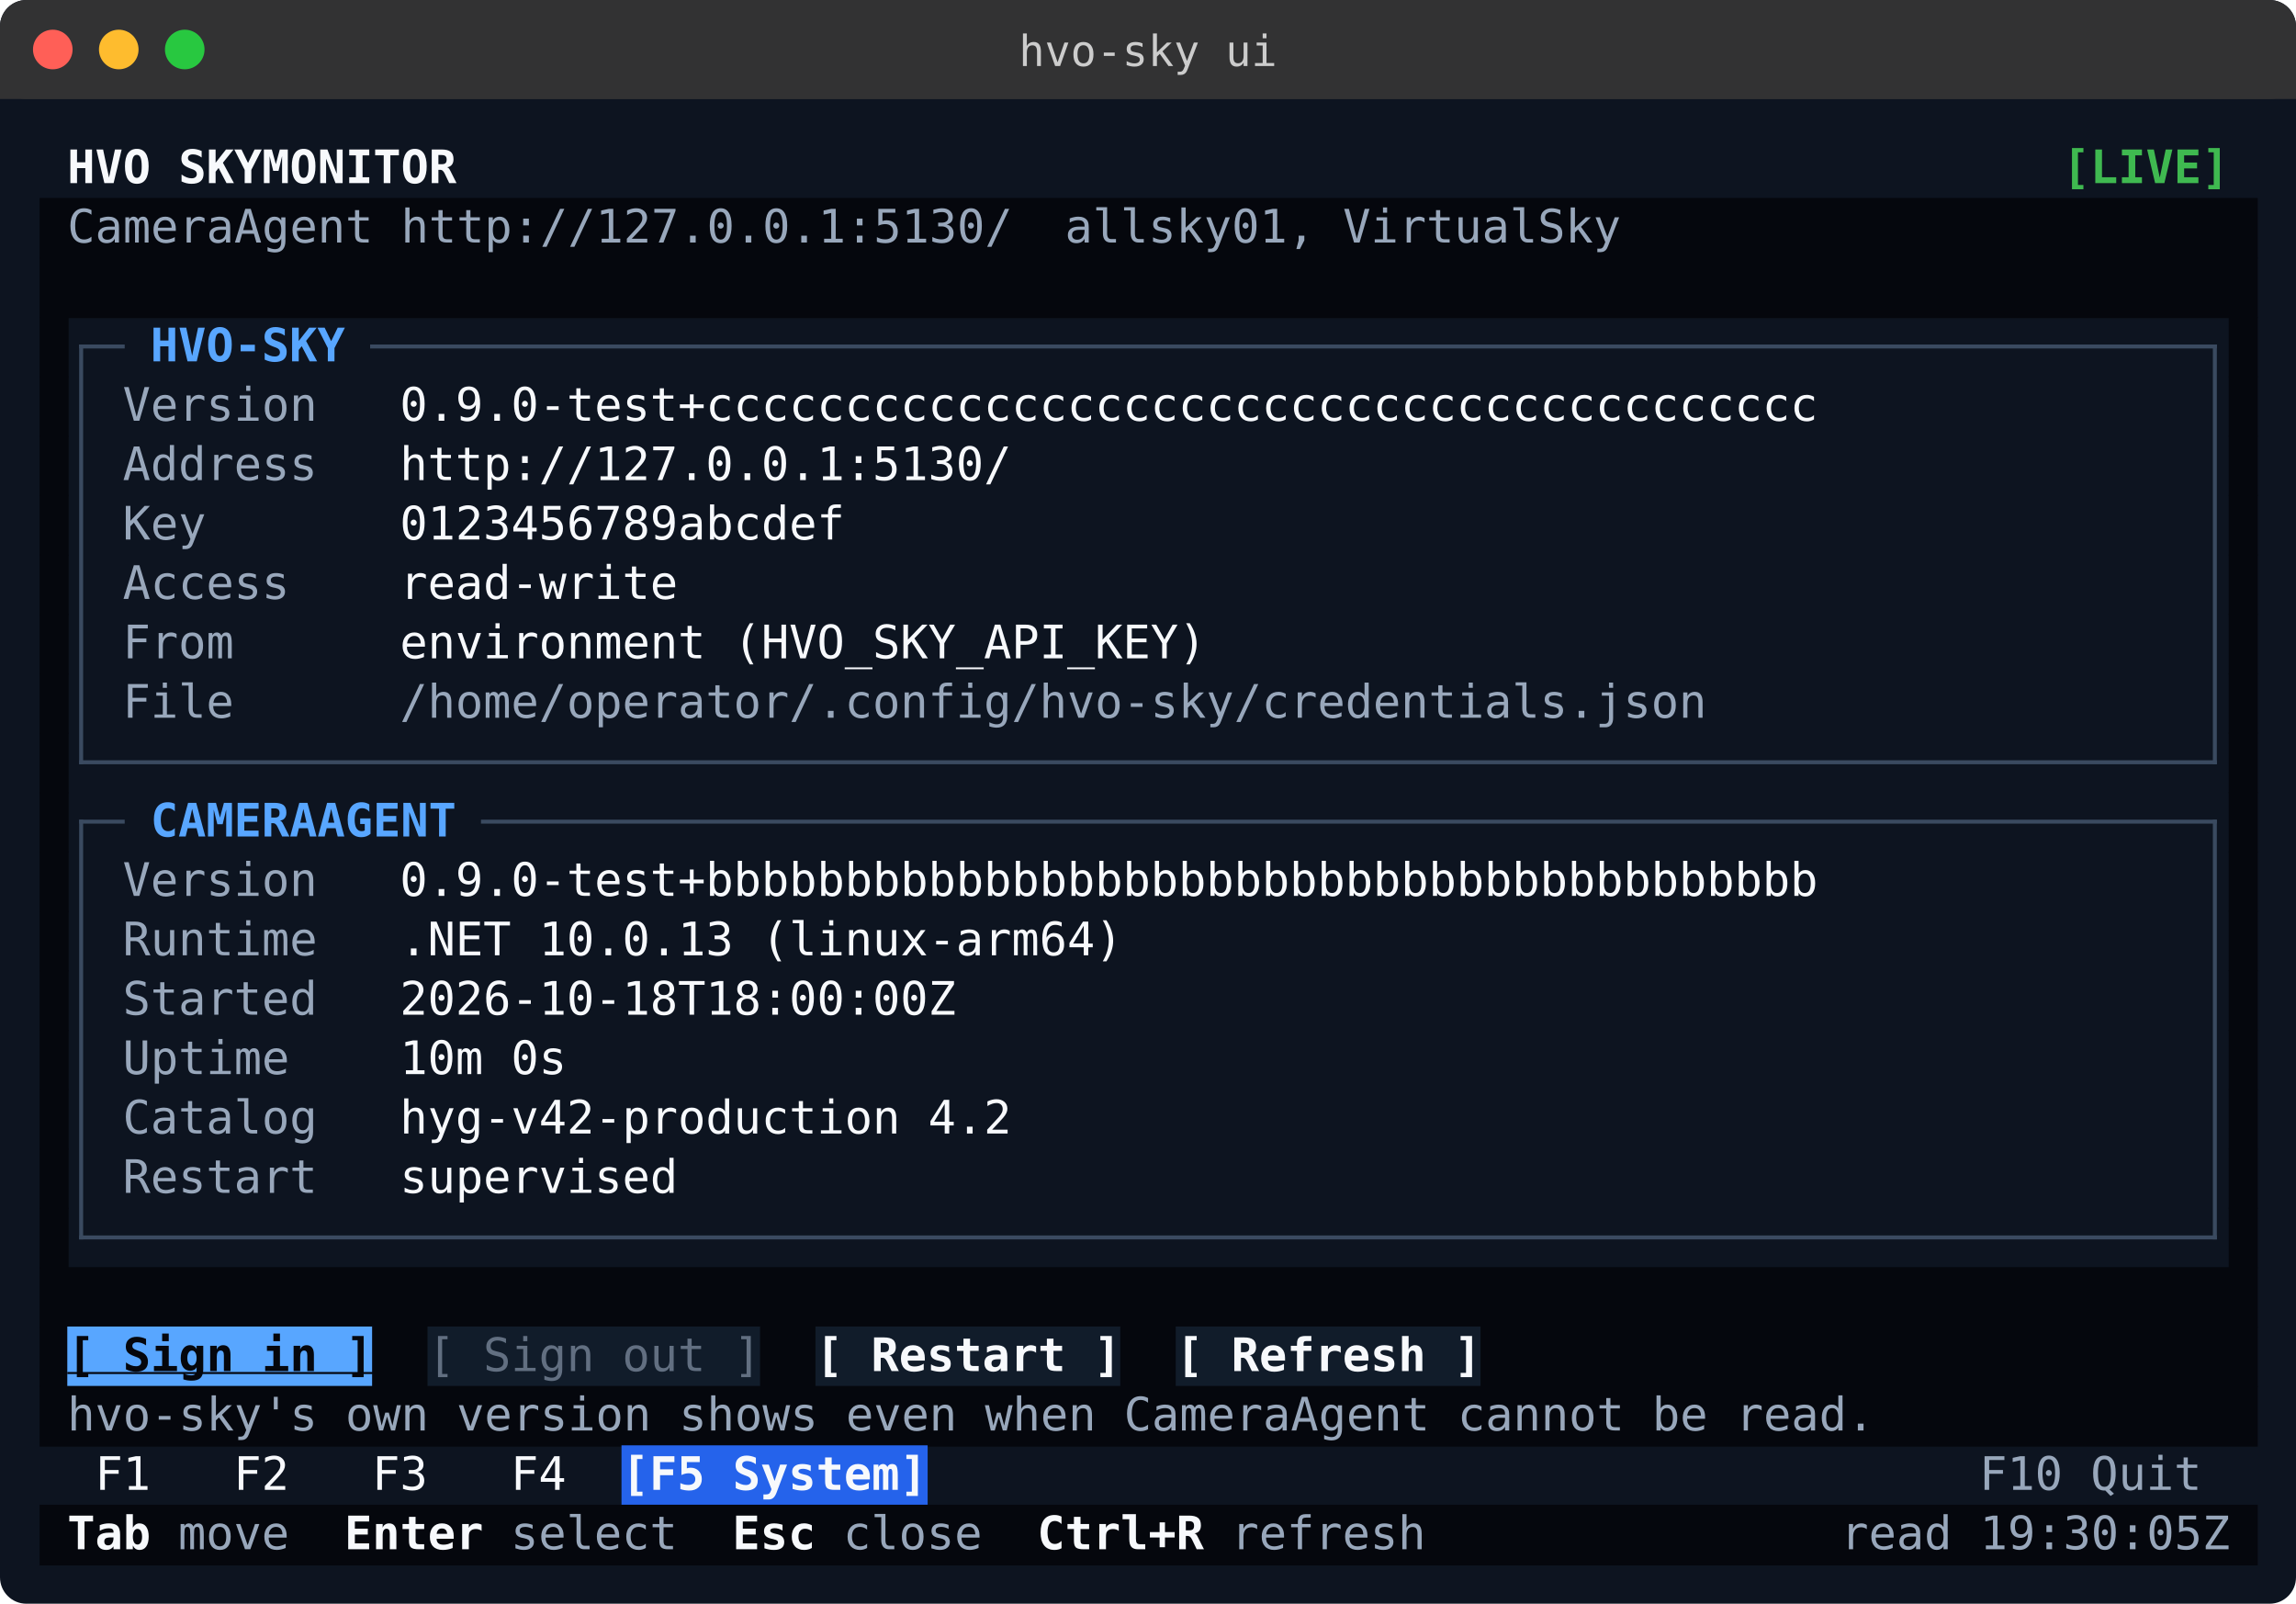
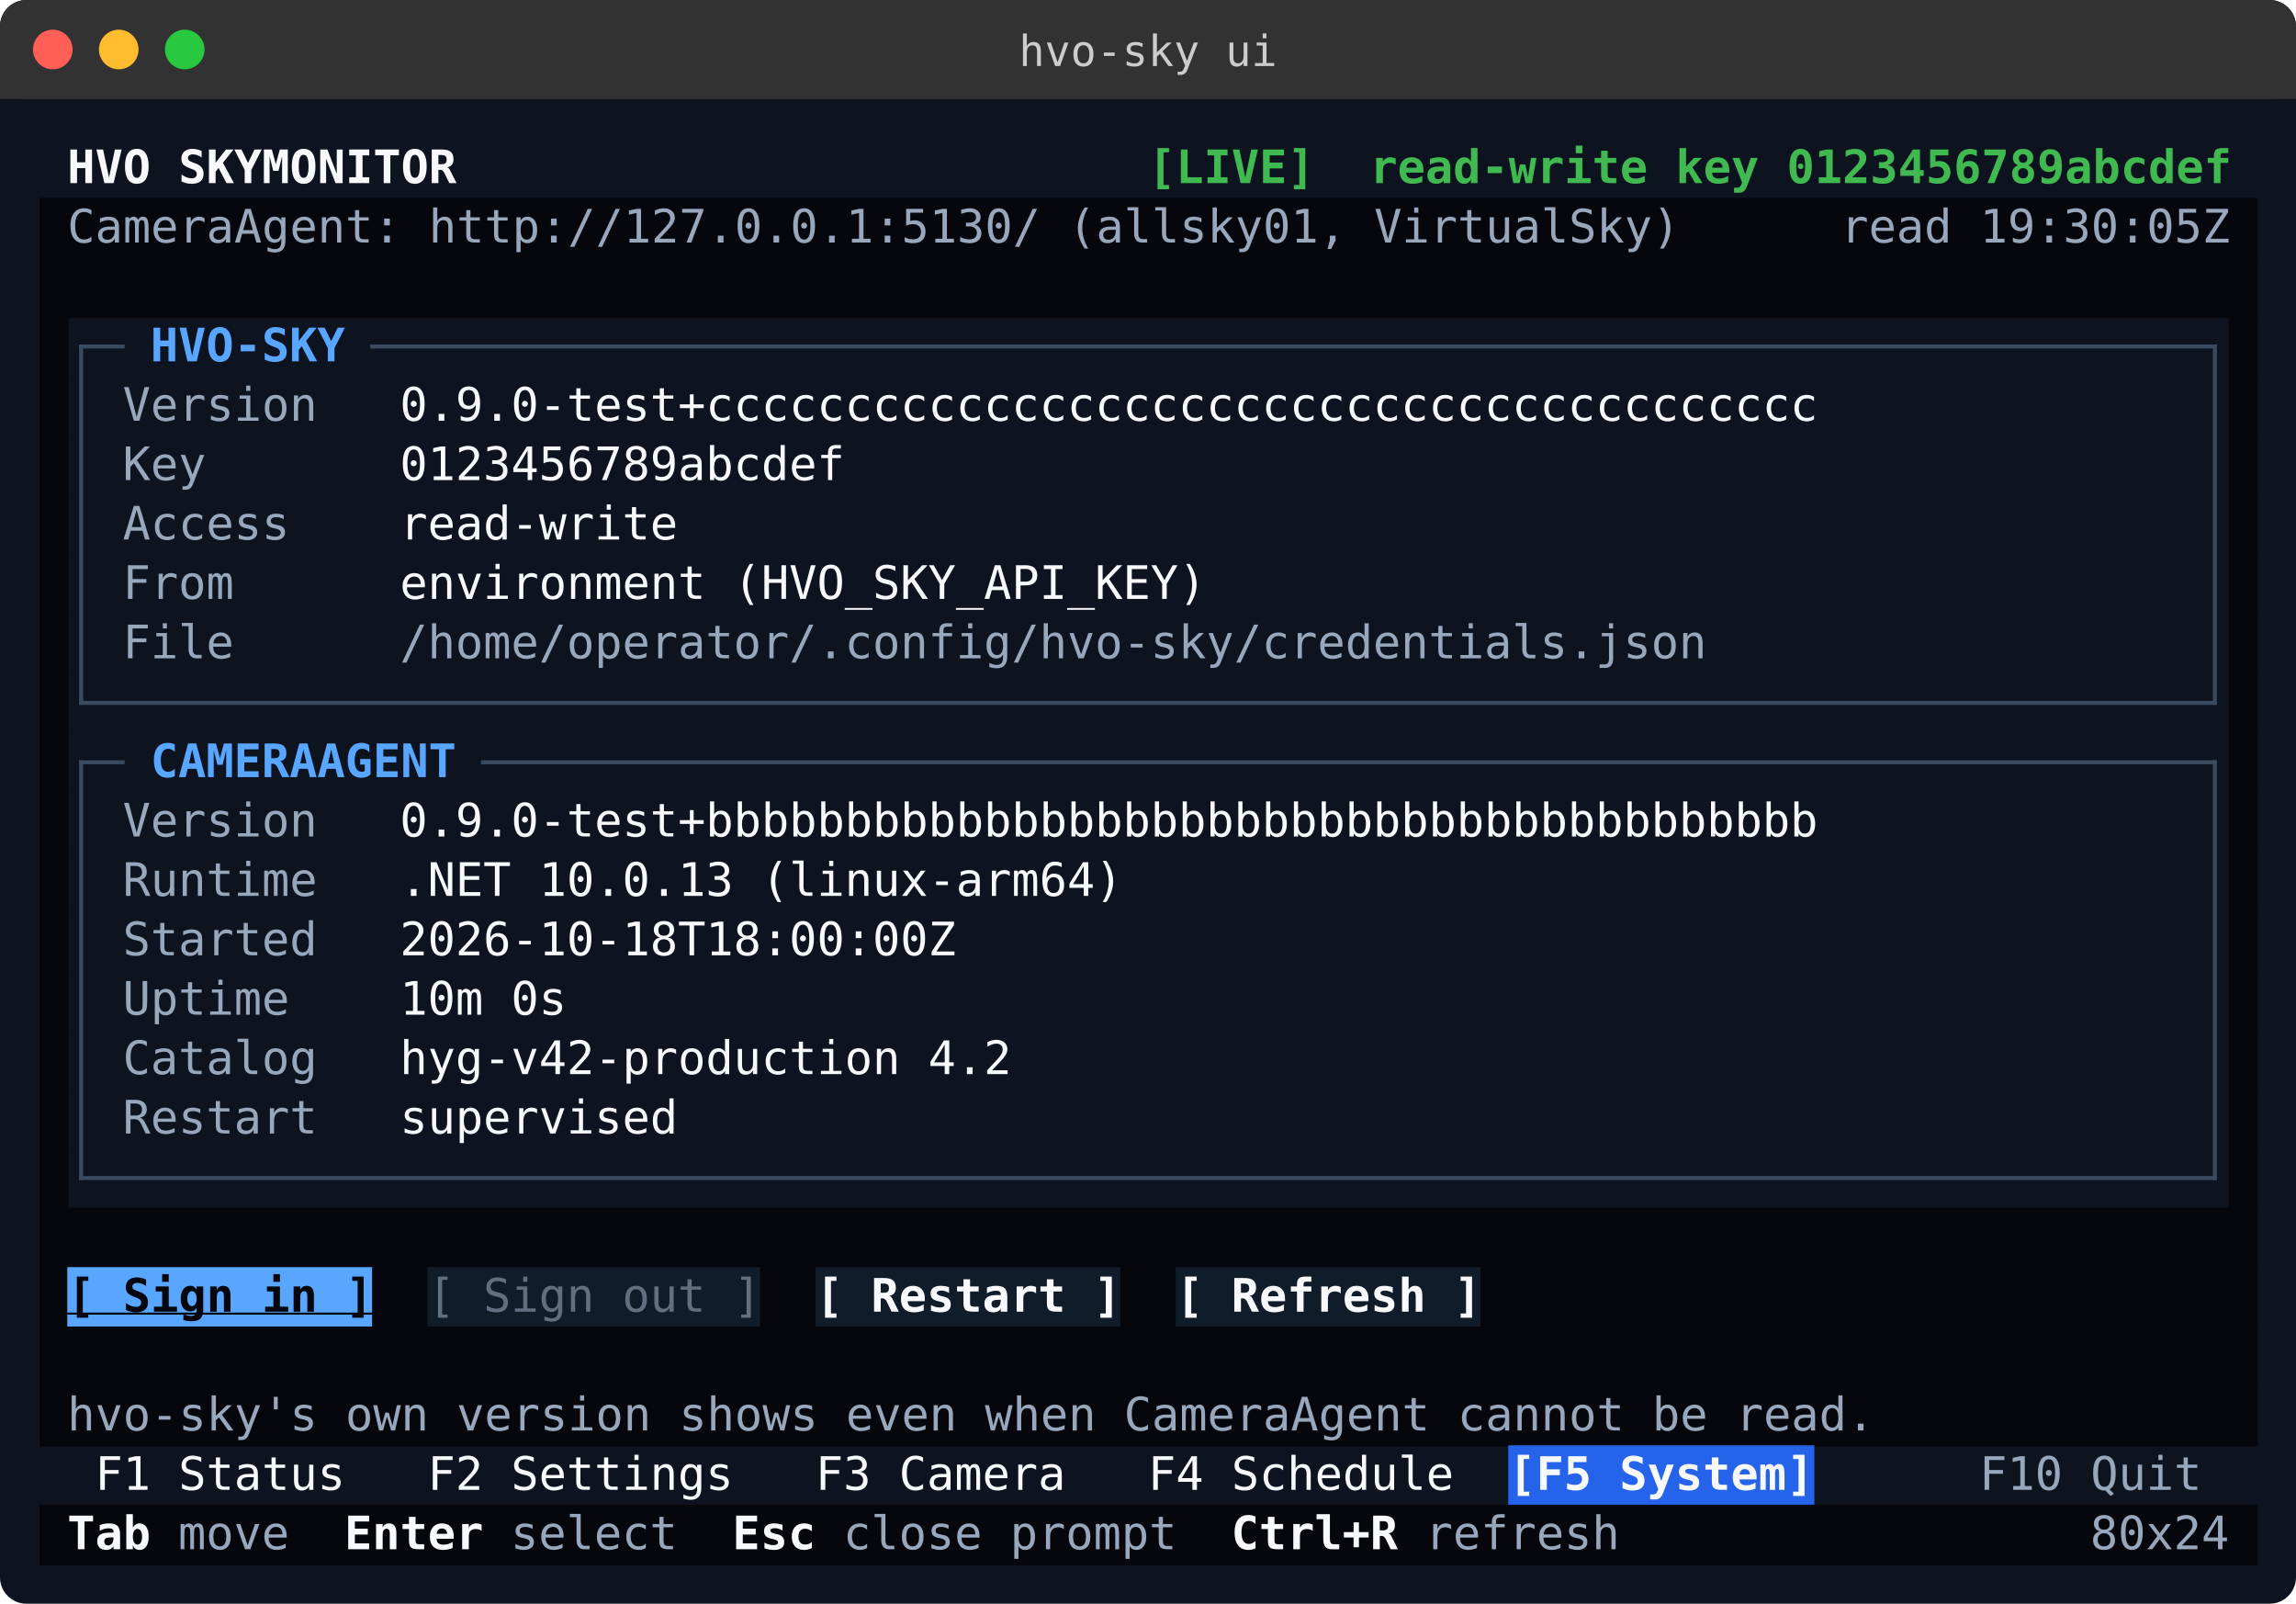
<svg xmlns="http://www.w3.org/2000/svg" width="696" height="486" viewBox="0 0 696.00 486.00" role="img" aria-label="hvo-sky ui">
  <g font-family="ui-monospace, SFMono-Regular, 'Cascadia Mono', 'DejaVu Sans Mono', Menlo, Consolas, 'Liberation Mono', monospace" font-size="14" xml:space="preserve" style="white-space: pre">
    <rect x="0" y="0" width="696.00" height="486.00" rx="8" fill="#0d1420" />
    <rect x="0" y="0" width="696.00" height="30" rx="8" fill="#323233" />
    <rect x="0" y="22" width="696.00" height="8" fill="#323233" />
    <circle cx="16" cy="15.0" r="6" fill="#ff5f57" />
    <circle cx="36" cy="15.0" r="6" fill="#febc2e" />
    <circle cx="56" cy="15.0" r="6" fill="#28c840" />
    <text x="348.00" y="20.0" fill="#cccccc" text-anchor="middle" font-size="13">hvo-sky ui</text>
    <rect x="12.00" y="60" width="672.40" height="18.4" fill="#05070d" />
    <rect x="12.00" y="78" width="672.40" height="18.4" fill="#05070d" />
    <rect x="12.00" y="96" width="8.80" height="18.4" fill="#05070d" />
    <rect x="675.60" y="96" width="8.80" height="18.4" fill="#05070d" />
    <rect x="12.00" y="114" width="8.80" height="18.4" fill="#05070d" />
    <rect x="675.60" y="114" width="8.80" height="18.4" fill="#05070d" />
    <rect x="12.00" y="132" width="8.80" height="18.4" fill="#05070d" />
    <rect x="675.60" y="132" width="8.80" height="18.4" fill="#05070d" />
    <rect x="12.00" y="150" width="8.80" height="18.4" fill="#05070d" />
    <rect x="675.60" y="150" width="8.80" height="18.4" fill="#05070d" />
    <rect x="12.00" y="168" width="8.80" height="18.4" fill="#05070d" />
    <rect x="675.60" y="168" width="8.80" height="18.4" fill="#05070d" />
    <rect x="12.00" y="186" width="8.80" height="18.4" fill="#05070d" />
    <rect x="675.60" y="186" width="8.80" height="18.4" fill="#05070d" />
    <rect x="12.00" y="204" width="8.80" height="18.4" fill="#05070d" />
    <rect x="675.60" y="204" width="8.80" height="18.4" fill="#05070d" />
    <rect x="12.00" y="222" width="8.80" height="18.4" fill="#05070d" />
    <rect x="675.60" y="222" width="8.80" height="18.4" fill="#05070d" />
    <rect x="12.00" y="240" width="8.80" height="18.4" fill="#05070d" />
    <rect x="675.60" y="240" width="8.80" height="18.4" fill="#05070d" />
    <rect x="12.00" y="258" width="8.80" height="18.4" fill="#05070d" />
    <rect x="675.60" y="258" width="8.80" height="18.4" fill="#05070d" />
    <rect x="12.00" y="276" width="8.80" height="18.4" fill="#05070d" />
    <rect x="675.60" y="276" width="8.80" height="18.4" fill="#05070d" />
    <rect x="12.00" y="294" width="8.80" height="18.4" fill="#05070d" />
    <rect x="675.60" y="294" width="8.80" height="18.4" fill="#05070d" />
    <rect x="12.00" y="312" width="8.80" height="18.4" fill="#05070d" />
    <rect x="675.60" y="312" width="8.80" height="18.4" fill="#05070d" />
    <rect x="12.00" y="330" width="8.80" height="18.4" fill="#05070d" />
    <rect x="675.60" y="330" width="8.80" height="18.4" fill="#05070d" />
    <rect x="12.00" y="348" width="8.80" height="18.4" fill="#05070d" />
    <rect x="675.60" y="348" width="8.80" height="18.4" fill="#05070d" />
-     <rect x="12.00" y="366" width="8.80" height="18.4" fill="#05070d" />
-     <rect x="675.60" y="366" width="8.80" height="18.4" fill="#05070d" />
-     <rect x="12.00" y="384" width="672.40" height="18.4" fill="#05070d" />
-     <rect x="12.00" y="402" width="8.80" height="18.4" fill="#05070d" />
-     <rect x="20.40" y="402" width="92.80" height="18.4" fill="#58a6ff" />
-     <rect x="112.80" y="402" width="17.20" height="18.4" fill="#05070d" />
-     <rect x="129.60" y="402" width="101.20" height="18.4" fill="#111c2a" />
-     <rect x="230.40" y="402" width="17.20" height="18.4" fill="#05070d" />
-     <rect x="247.20" y="402" width="92.80" height="18.4" fill="#111c2a" />
-     <rect x="339.60" y="402" width="17.20" height="18.4" fill="#05070d" />
-     <rect x="356.40" y="402" width="92.80" height="18.4" fill="#111c2a" />
-     <rect x="448.80" y="402" width="235.60" height="18.4" fill="#05070d" />
+     <rect x="12.00" y="366" width="672.40" height="18.4" fill="#05070d" />
+     <rect x="12.00" y="384" width="8.80" height="18.4" fill="#05070d" />
+     <rect x="20.40" y="384" width="92.80" height="18.4" fill="#58a6ff" />
+     <rect x="112.80" y="384" width="17.20" height="18.4" fill="#05070d" />
+     <rect x="129.60" y="384" width="101.20" height="18.4" fill="#111c2a" />
+     <rect x="230.40" y="384" width="17.20" height="18.4" fill="#05070d" />
+     <rect x="247.20" y="384" width="92.80" height="18.4" fill="#111c2a" />
+     <rect x="339.60" y="384" width="17.20" height="18.4" fill="#05070d" />
+     <rect x="356.40" y="384" width="92.80" height="18.4" fill="#111c2a" />
+     <rect x="448.80" y="384" width="235.60" height="18.4" fill="#05070d" />
+     <rect x="12.00" y="402" width="672.40" height="18.4" fill="#05070d" />
    <rect x="12.00" y="420" width="672.40" height="18.4" fill="#05070d" />
-     <rect x="188.40" y="438" width="92.80" height="18.4" fill="#2563eb" />
+     <rect x="457.20" y="438" width="92.80" height="18.4" fill="#2563eb" />
    <rect x="12.00" y="456" width="672.40" height="18.4" fill="#05070d" />
-     <line x1="24.60" y1="104.40" x2="24.60" y2="231.60" stroke="#3a4a60" stroke-width="1.2" />
-     <line x1="24.60" y1="248.40" x2="24.60" y2="375.60" stroke="#3a4a60" stroke-width="1.2" />
+     <line x1="24.60" y1="104.40" x2="24.60" y2="213.60" stroke="#3a4a60" stroke-width="1.2" />
+     <line x1="24.60" y1="230.40" x2="24.60" y2="357.60" stroke="#3a4a60" stroke-width="1.2" />
    <line x1="24.00" y1="105.00" x2="37.80" y2="105.00" stroke="#3a4a60" stroke-width="1.2" />
    <line x1="112.20" y1="105.00" x2="672.00" y2="105.00" stroke="#3a4a60" stroke-width="1.2" />
-     <line x1="671.40" y1="104.40" x2="671.40" y2="231.60" stroke="#3a4a60" stroke-width="1.2" />
-     <line x1="671.40" y1="248.40" x2="671.40" y2="375.60" stroke="#3a4a60" stroke-width="1.2" />
-     <line x1="24.00" y1="231.00" x2="672.00" y2="231.00" stroke="#3a4a60" stroke-width="1.2" />
-     <line x1="24.00" y1="249.00" x2="37.80" y2="249.00" stroke="#3a4a60" stroke-width="1.2" />
-     <line x1="145.80" y1="249.00" x2="672.00" y2="249.00" stroke="#3a4a60" stroke-width="1.2" />
-     <line x1="24.00" y1="375.00" x2="672.00" y2="375.00" stroke="#3a4a60" stroke-width="1.2" />
+     <line x1="671.40" y1="104.40" x2="671.40" y2="213.60" stroke="#3a4a60" stroke-width="1.2" />
+     <line x1="671.40" y1="230.40" x2="671.40" y2="357.60" stroke="#3a4a60" stroke-width="1.2" />
+     <line x1="24.00" y1="213.00" x2="672.00" y2="213.00" stroke="#3a4a60" stroke-width="1.2" />
+     <line x1="24.00" y1="231.00" x2="37.80" y2="231.00" stroke="#3a4a60" stroke-width="1.2" />
+     <line x1="145.80" y1="231.00" x2="672.00" y2="231.00" stroke="#3a4a60" stroke-width="1.2" />
+     <line x1="24.00" y1="357.00" x2="672.00" y2="357.00" stroke="#3a4a60" stroke-width="1.2" />
    <text x="20.40" y="55.50" fill="#f7f9fc" textLength="117.60" lengthAdjust="spacingAndGlyphs" font-weight="bold">HVO SKYMONITOR</text>
-     <text x="625.20" y="55.50" fill="#3fb950" textLength="50.40" lengthAdjust="spacingAndGlyphs" font-weight="bold">[LIVE]</text>
-     <text x="20.40" y="73.50" fill="#98a7bb" textLength="285.60" lengthAdjust="spacingAndGlyphs">CameraAgent http://127.0.0.1:5130/</text>
-     <text x="322.80" y="73.50" fill="#98a7bb" textLength="168.00" lengthAdjust="spacingAndGlyphs">allsky01, VirtualSky</text>
+     <text x="348.00" y="55.50" fill="#3fb950" textLength="50.40" lengthAdjust="spacingAndGlyphs" font-weight="bold">[LIVE]</text>
+     <text x="415.20" y="55.50" fill="#3fb950" textLength="260.40" lengthAdjust="spacingAndGlyphs" font-weight="bold">read-write key 0123456789abcdef</text>
+     <text x="20.40" y="73.50" fill="#98a7bb" textLength="487.20" lengthAdjust="spacingAndGlyphs">CameraAgent: http://127.0.0.1:5130/ (allsky01, VirtualSky)</text>
+     <text x="558.00" y="73.50" fill="#98a7bb" textLength="117.60" lengthAdjust="spacingAndGlyphs">read 19:30:05Z</text>
    <text x="45.60" y="109.50" fill="#58a6ff" textLength="58.80" lengthAdjust="spacingAndGlyphs" font-weight="bold">HVO-SKY</text>
    <text x="37.20" y="127.50" fill="#98a7bb" textLength="58.80" lengthAdjust="spacingAndGlyphs">Version</text>
    <text x="121.20" y="127.50" fill="#f7f9fc" textLength="428.40" lengthAdjust="spacingAndGlyphs">0.9.0-test+cccccccccccccccccccccccccccccccccccccccc</text>
-     <text x="37.20" y="145.50" fill="#98a7bb" textLength="58.80" lengthAdjust="spacingAndGlyphs">Address</text>
-     <text x="121.20" y="145.50" fill="#f7f9fc" textLength="184.80" lengthAdjust="spacingAndGlyphs">http://127.0.0.1:5130/</text>
-     <text x="37.20" y="163.50" fill="#98a7bb" textLength="25.20" lengthAdjust="spacingAndGlyphs">Key</text>
-     <text x="121.20" y="163.50" fill="#f7f9fc" textLength="134.40" lengthAdjust="spacingAndGlyphs">0123456789abcdef</text>
-     <text x="37.20" y="181.50" fill="#98a7bb" textLength="50.40" lengthAdjust="spacingAndGlyphs">Access</text>
-     <text x="121.20" y="181.50" fill="#f7f9fc" textLength="84.00" lengthAdjust="spacingAndGlyphs">read-write</text>
-     <text x="37.20" y="199.50" fill="#98a7bb" textLength="33.60" lengthAdjust="spacingAndGlyphs">From</text>
-     <text x="121.20" y="199.50" fill="#f7f9fc" textLength="243.60" lengthAdjust="spacingAndGlyphs">environment (HVO_SKY_API_KEY)</text>
-     <text x="37.20" y="217.50" fill="#98a7bb" textLength="33.60" lengthAdjust="spacingAndGlyphs">File</text>
-     <text x="121.20" y="217.50" fill="#98a7bb" textLength="394.80" lengthAdjust="spacingAndGlyphs">/home/operator/.config/hvo-sky/credentials.json</text>
-     <text x="45.60" y="253.50" fill="#58a6ff" textLength="92.40" lengthAdjust="spacingAndGlyphs" font-weight="bold">CAMERAAGENT</text>
-     <text x="37.20" y="271.50" fill="#98a7bb" textLength="58.80" lengthAdjust="spacingAndGlyphs">Version</text>
-     <text x="121.20" y="271.50" fill="#f7f9fc" textLength="428.40" lengthAdjust="spacingAndGlyphs">0.9.0-test+bbbbbbbbbbbbbbbbbbbbbbbbbbbbbbbbbbbbbbbb</text>
-     <text x="37.20" y="289.50" fill="#98a7bb" textLength="58.80" lengthAdjust="spacingAndGlyphs">Runtime</text>
-     <text x="121.20" y="289.50" fill="#f7f9fc" textLength="218.40" lengthAdjust="spacingAndGlyphs">.NET 10.0.13 (linux-arm64)</text>
-     <text x="37.20" y="307.50" fill="#98a7bb" textLength="58.80" lengthAdjust="spacingAndGlyphs">Started</text>
-     <text x="121.20" y="307.50" fill="#f7f9fc" textLength="168.00" lengthAdjust="spacingAndGlyphs">2026-10-18T18:00:00Z</text>
-     <text x="37.20" y="325.50" fill="#98a7bb" textLength="50.40" lengthAdjust="spacingAndGlyphs">Uptime</text>
-     <text x="121.20" y="325.50" fill="#f7f9fc" textLength="50.40" lengthAdjust="spacingAndGlyphs">10m 0s</text>
-     <text x="37.20" y="343.50" fill="#98a7bb" textLength="58.80" lengthAdjust="spacingAndGlyphs">Catalog</text>
-     <text x="121.20" y="343.50" fill="#f7f9fc" textLength="184.80" lengthAdjust="spacingAndGlyphs">hyg-v42-production 4.2</text>
-     <text x="37.20" y="361.50" fill="#98a7bb" textLength="58.80" lengthAdjust="spacingAndGlyphs">Restart</text>
-     <text x="121.20" y="361.50" fill="#f7f9fc" textLength="84.00" lengthAdjust="spacingAndGlyphs">supervised</text>
-     <text x="20.40" y="415.50" fill="#05070d" textLength="92.40" lengthAdjust="spacingAndGlyphs" font-weight="bold" text-decoration="underline">[ Sign in ]</text>
-     <text x="129.60" y="415.50" fill="#98a7bb" textLength="100.80" lengthAdjust="spacingAndGlyphs" opacity="0.6">[ Sign out ]</text>
-     <text x="247.20" y="415.50" fill="#f7f9fc" textLength="92.40" lengthAdjust="spacingAndGlyphs" font-weight="bold">[ Restart ]</text>
-     <text x="356.40" y="415.50" fill="#f7f9fc" textLength="92.40" lengthAdjust="spacingAndGlyphs" font-weight="bold">[ Refresh ]</text>
+     <text x="37.20" y="145.50" fill="#98a7bb" textLength="25.20" lengthAdjust="spacingAndGlyphs">Key</text>
+     <text x="121.20" y="145.50" fill="#f7f9fc" textLength="134.40" lengthAdjust="spacingAndGlyphs">0123456789abcdef</text>
+     <text x="37.20" y="163.50" fill="#98a7bb" textLength="50.40" lengthAdjust="spacingAndGlyphs">Access</text>
+     <text x="121.20" y="163.50" fill="#f7f9fc" textLength="84.00" lengthAdjust="spacingAndGlyphs">read-write</text>
+     <text x="37.20" y="181.50" fill="#98a7bb" textLength="33.60" lengthAdjust="spacingAndGlyphs">From</text>
+     <text x="121.20" y="181.50" fill="#f7f9fc" textLength="243.60" lengthAdjust="spacingAndGlyphs">environment (HVO_SKY_API_KEY)</text>
+     <text x="37.20" y="199.50" fill="#98a7bb" textLength="33.60" lengthAdjust="spacingAndGlyphs">File</text>
+     <text x="121.20" y="199.50" fill="#98a7bb" textLength="394.80" lengthAdjust="spacingAndGlyphs">/home/operator/.config/hvo-sky/credentials.json</text>
+     <text x="45.60" y="235.50" fill="#58a6ff" textLength="92.40" lengthAdjust="spacingAndGlyphs" font-weight="bold">CAMERAAGENT</text>
+     <text x="37.20" y="253.50" fill="#98a7bb" textLength="58.80" lengthAdjust="spacingAndGlyphs">Version</text>
+     <text x="121.20" y="253.50" fill="#f7f9fc" textLength="428.40" lengthAdjust="spacingAndGlyphs">0.9.0-test+bbbbbbbbbbbbbbbbbbbbbbbbbbbbbbbbbbbbbbbb</text>
+     <text x="37.20" y="271.50" fill="#98a7bb" textLength="58.80" lengthAdjust="spacingAndGlyphs">Runtime</text>
+     <text x="121.20" y="271.50" fill="#f7f9fc" textLength="218.40" lengthAdjust="spacingAndGlyphs">.NET 10.0.13 (linux-arm64)</text>
+     <text x="37.20" y="289.50" fill="#98a7bb" textLength="58.80" lengthAdjust="spacingAndGlyphs">Started</text>
+     <text x="121.20" y="289.50" fill="#f7f9fc" textLength="168.00" lengthAdjust="spacingAndGlyphs">2026-10-18T18:00:00Z</text>
+     <text x="37.20" y="307.50" fill="#98a7bb" textLength="50.40" lengthAdjust="spacingAndGlyphs">Uptime</text>
+     <text x="121.20" y="307.50" fill="#f7f9fc" textLength="50.40" lengthAdjust="spacingAndGlyphs">10m 0s</text>
+     <text x="37.20" y="325.50" fill="#98a7bb" textLength="58.80" lengthAdjust="spacingAndGlyphs">Catalog</text>
+     <text x="121.20" y="325.50" fill="#f7f9fc" textLength="184.80" lengthAdjust="spacingAndGlyphs">hyg-v42-production 4.2</text>
+     <text x="37.20" y="343.50" fill="#98a7bb" textLength="58.80" lengthAdjust="spacingAndGlyphs">Restart</text>
+     <text x="121.20" y="343.50" fill="#f7f9fc" textLength="84.00" lengthAdjust="spacingAndGlyphs">supervised</text>
+     <text x="20.40" y="397.50" fill="#05070d" textLength="92.40" lengthAdjust="spacingAndGlyphs" font-weight="bold" text-decoration="underline">[ Sign in ]</text>
+     <text x="129.60" y="397.50" fill="#98a7bb" textLength="100.80" lengthAdjust="spacingAndGlyphs" opacity="0.6">[ Sign out ]</text>
+     <text x="247.20" y="397.50" fill="#f7f9fc" textLength="92.40" lengthAdjust="spacingAndGlyphs" font-weight="bold">[ Restart ]</text>
+     <text x="356.40" y="397.50" fill="#f7f9fc" textLength="92.40" lengthAdjust="spacingAndGlyphs" font-weight="bold">[ Refresh ]</text>
    <text x="20.40" y="433.50" fill="#98a7bb" textLength="546.00" lengthAdjust="spacingAndGlyphs">hvo-sky's own version shows even when CameraAgent cannot be read.</text>
-     <text x="28.80" y="451.50" fill="#f7f9fc" textLength="16.80" lengthAdjust="spacingAndGlyphs">F1</text>
-     <text x="70.80" y="451.50" fill="#f7f9fc" textLength="16.80" lengthAdjust="spacingAndGlyphs">F2</text>
-     <text x="112.80" y="451.50" fill="#f7f9fc" textLength="16.80" lengthAdjust="spacingAndGlyphs">F3</text>
-     <text x="154.80" y="451.50" fill="#f7f9fc" textLength="16.80" lengthAdjust="spacingAndGlyphs">F4</text>
-     <text x="188.40" y="451.50" fill="#f7f9fc" textLength="92.40" lengthAdjust="spacingAndGlyphs" font-weight="bold">[F5 System]</text>
+     <text x="28.80" y="451.50" fill="#f7f9fc" textLength="75.60" lengthAdjust="spacingAndGlyphs">F1 Status</text>
+     <text x="129.60" y="451.50" fill="#f7f9fc" textLength="92.40" lengthAdjust="spacingAndGlyphs">F2 Settings</text>
+     <text x="247.20" y="451.50" fill="#f7f9fc" textLength="75.60" lengthAdjust="spacingAndGlyphs">F3 Camera</text>
+     <text x="348.00" y="451.50" fill="#f7f9fc" textLength="92.40" lengthAdjust="spacingAndGlyphs">F4 Schedule</text>
+     <text x="457.20" y="451.50" fill="#f7f9fc" textLength="92.40" lengthAdjust="spacingAndGlyphs" font-weight="bold">[F5 System]</text>
    <text x="600.00" y="451.50" fill="#98a7bb" textLength="67.20" lengthAdjust="spacingAndGlyphs">F10 Quit</text>
    <text x="20.40" y="469.50" fill="#f7f9fc" textLength="25.20" lengthAdjust="spacingAndGlyphs" font-weight="bold">Tab</text>
    <text x="54.00" y="469.50" fill="#98a7bb" textLength="33.60" lengthAdjust="spacingAndGlyphs">move</text>
    <text x="104.40" y="469.50" fill="#f7f9fc" textLength="42.00" lengthAdjust="spacingAndGlyphs" font-weight="bold">Enter</text>
    <text x="154.80" y="469.50" fill="#98a7bb" textLength="50.40" lengthAdjust="spacingAndGlyphs">select</text>
    <text x="222.00" y="469.50" fill="#f7f9fc" textLength="25.20" lengthAdjust="spacingAndGlyphs" font-weight="bold">Esc</text>
-     <text x="255.60" y="469.50" fill="#98a7bb" textLength="42.00" lengthAdjust="spacingAndGlyphs">close</text>
-     <text x="314.40" y="469.50" fill="#f7f9fc" textLength="50.40" lengthAdjust="spacingAndGlyphs" font-weight="bold">Ctrl+R</text>
-     <text x="373.20" y="469.50" fill="#98a7bb" textLength="58.80" lengthAdjust="spacingAndGlyphs">refresh</text>
-     <text x="558.00" y="469.50" fill="#98a7bb" textLength="117.60" lengthAdjust="spacingAndGlyphs">read 19:30:05Z</text>
+     <text x="255.60" y="469.50" fill="#98a7bb" textLength="100.80" lengthAdjust="spacingAndGlyphs">close prompt</text>
+     <text x="373.20" y="469.50" fill="#f7f9fc" textLength="50.40" lengthAdjust="spacingAndGlyphs" font-weight="bold">Ctrl+R</text>
+     <text x="432.00" y="469.50" fill="#98a7bb" textLength="58.80" lengthAdjust="spacingAndGlyphs">refresh</text>
+     <text x="633.60" y="469.50" fill="#98a7bb" textLength="42.00" lengthAdjust="spacingAndGlyphs">80x24</text>
  </g>
</svg>
